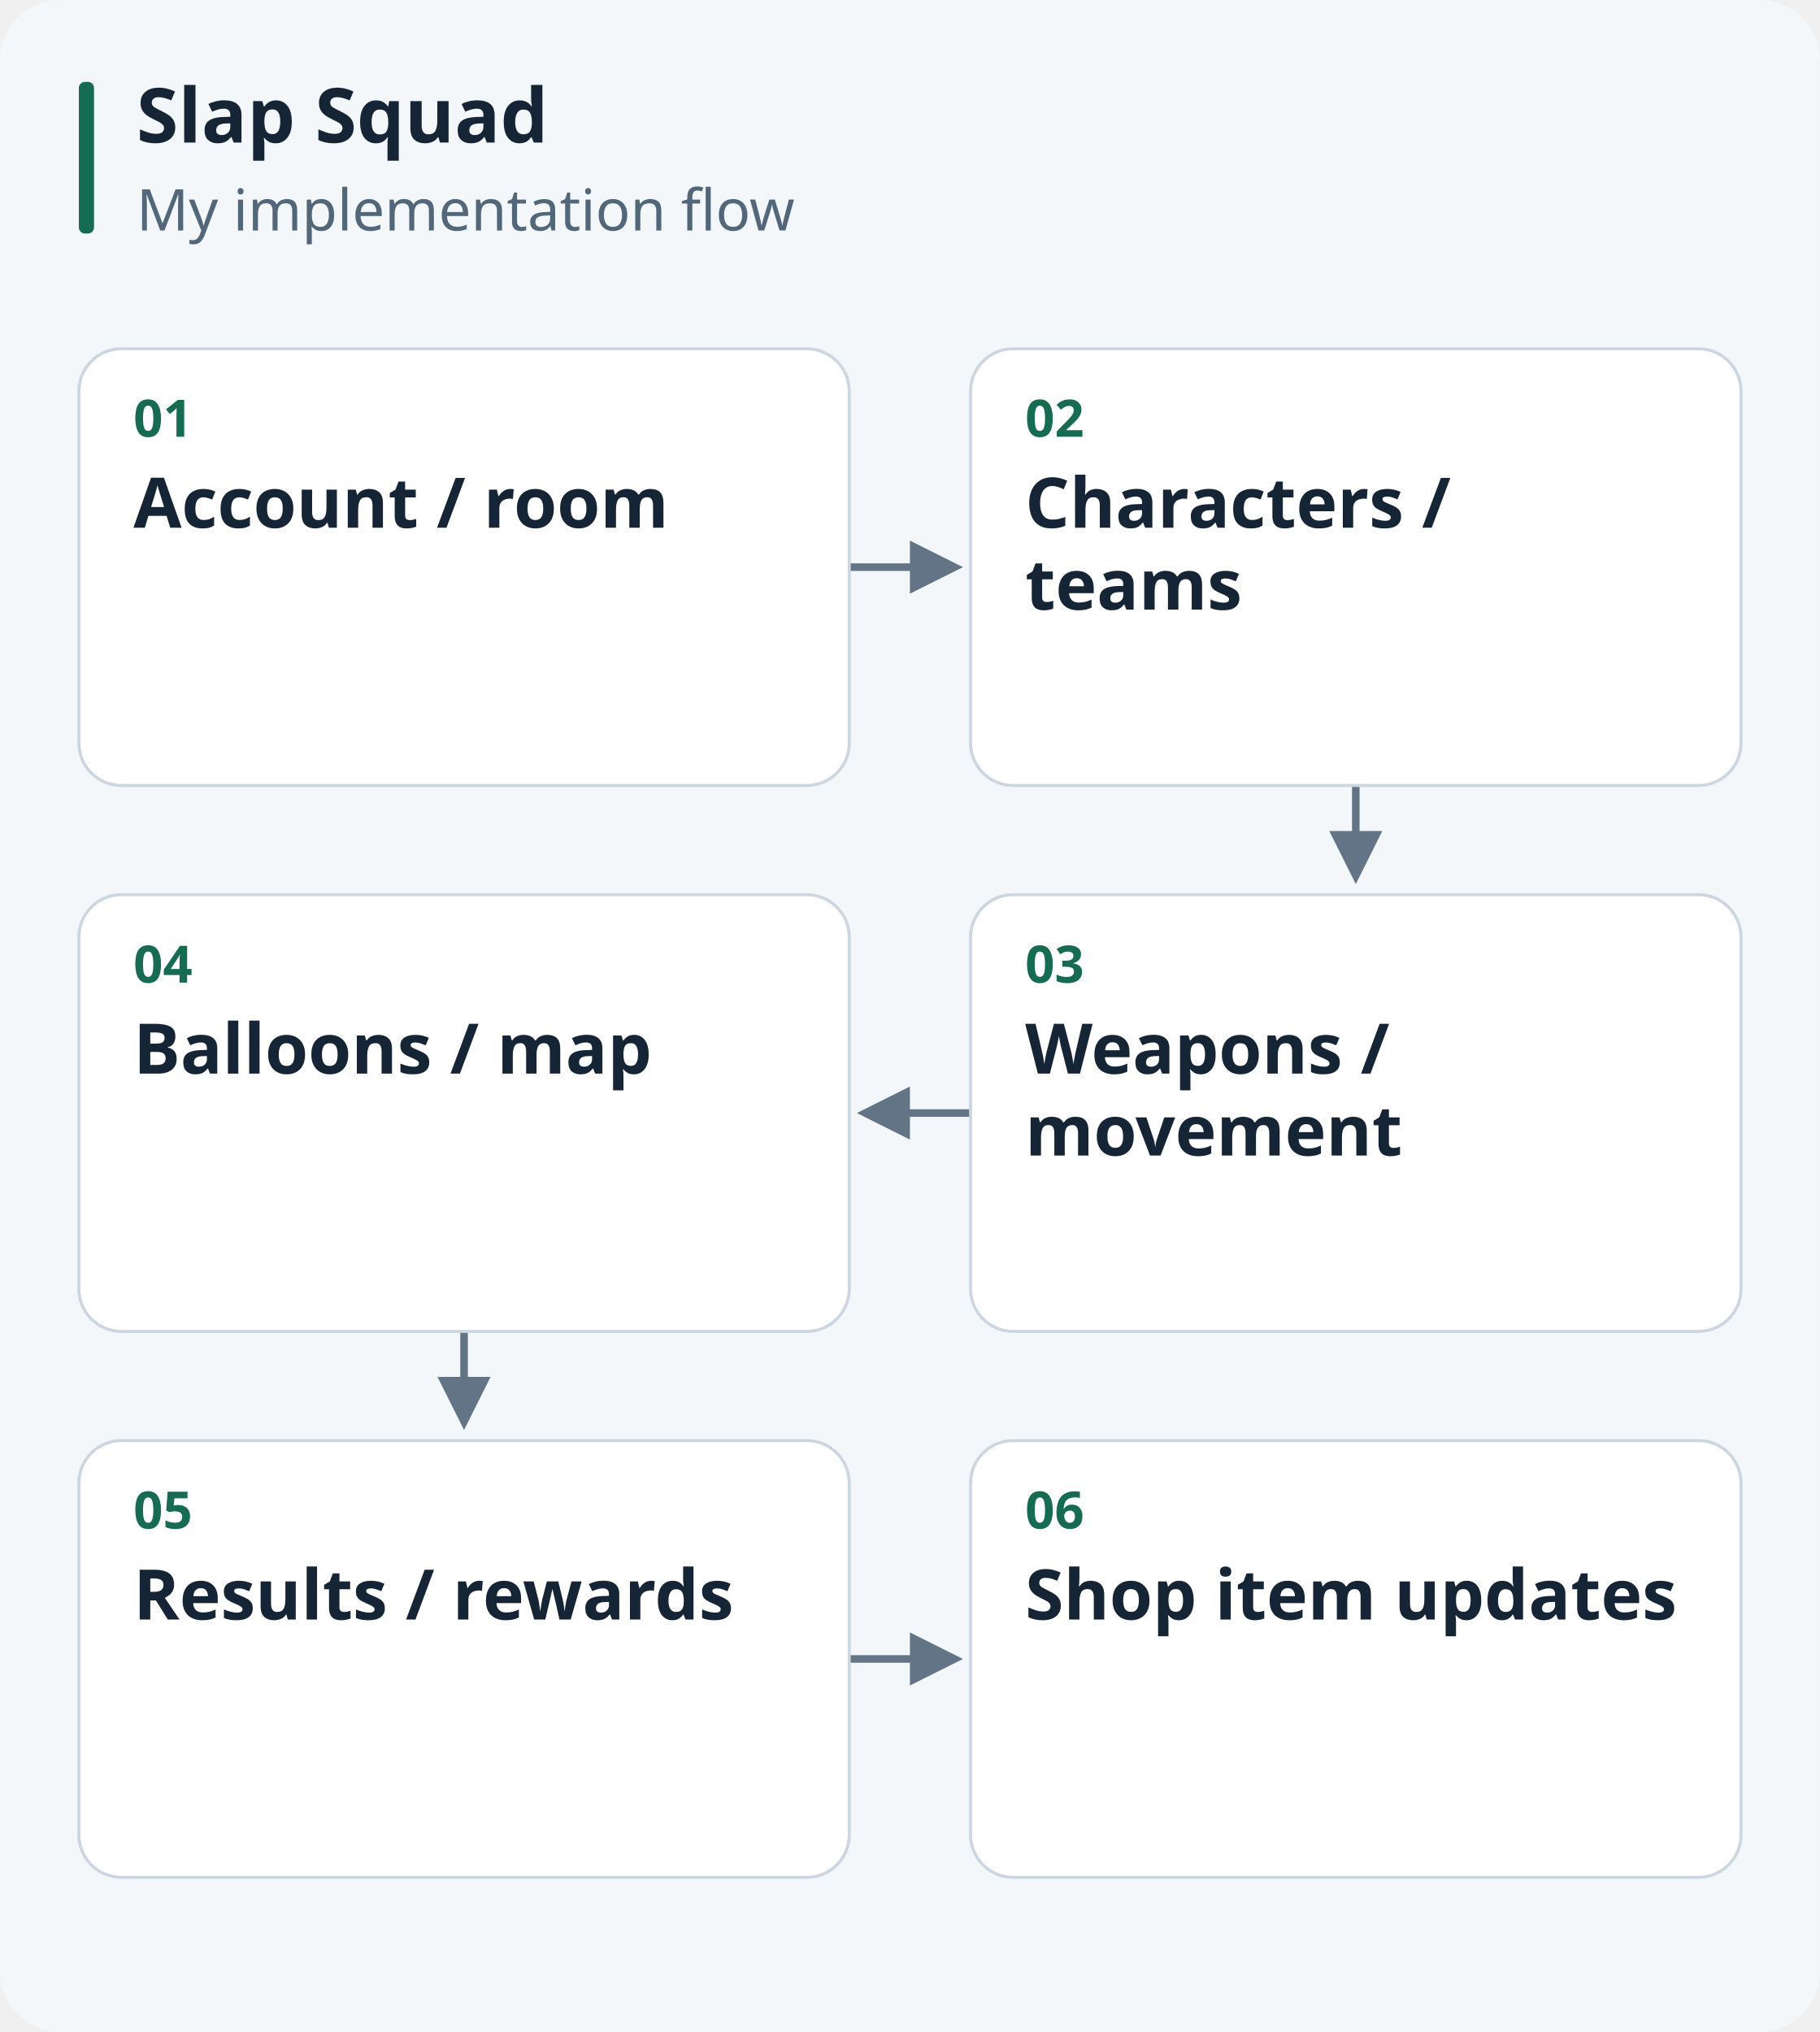
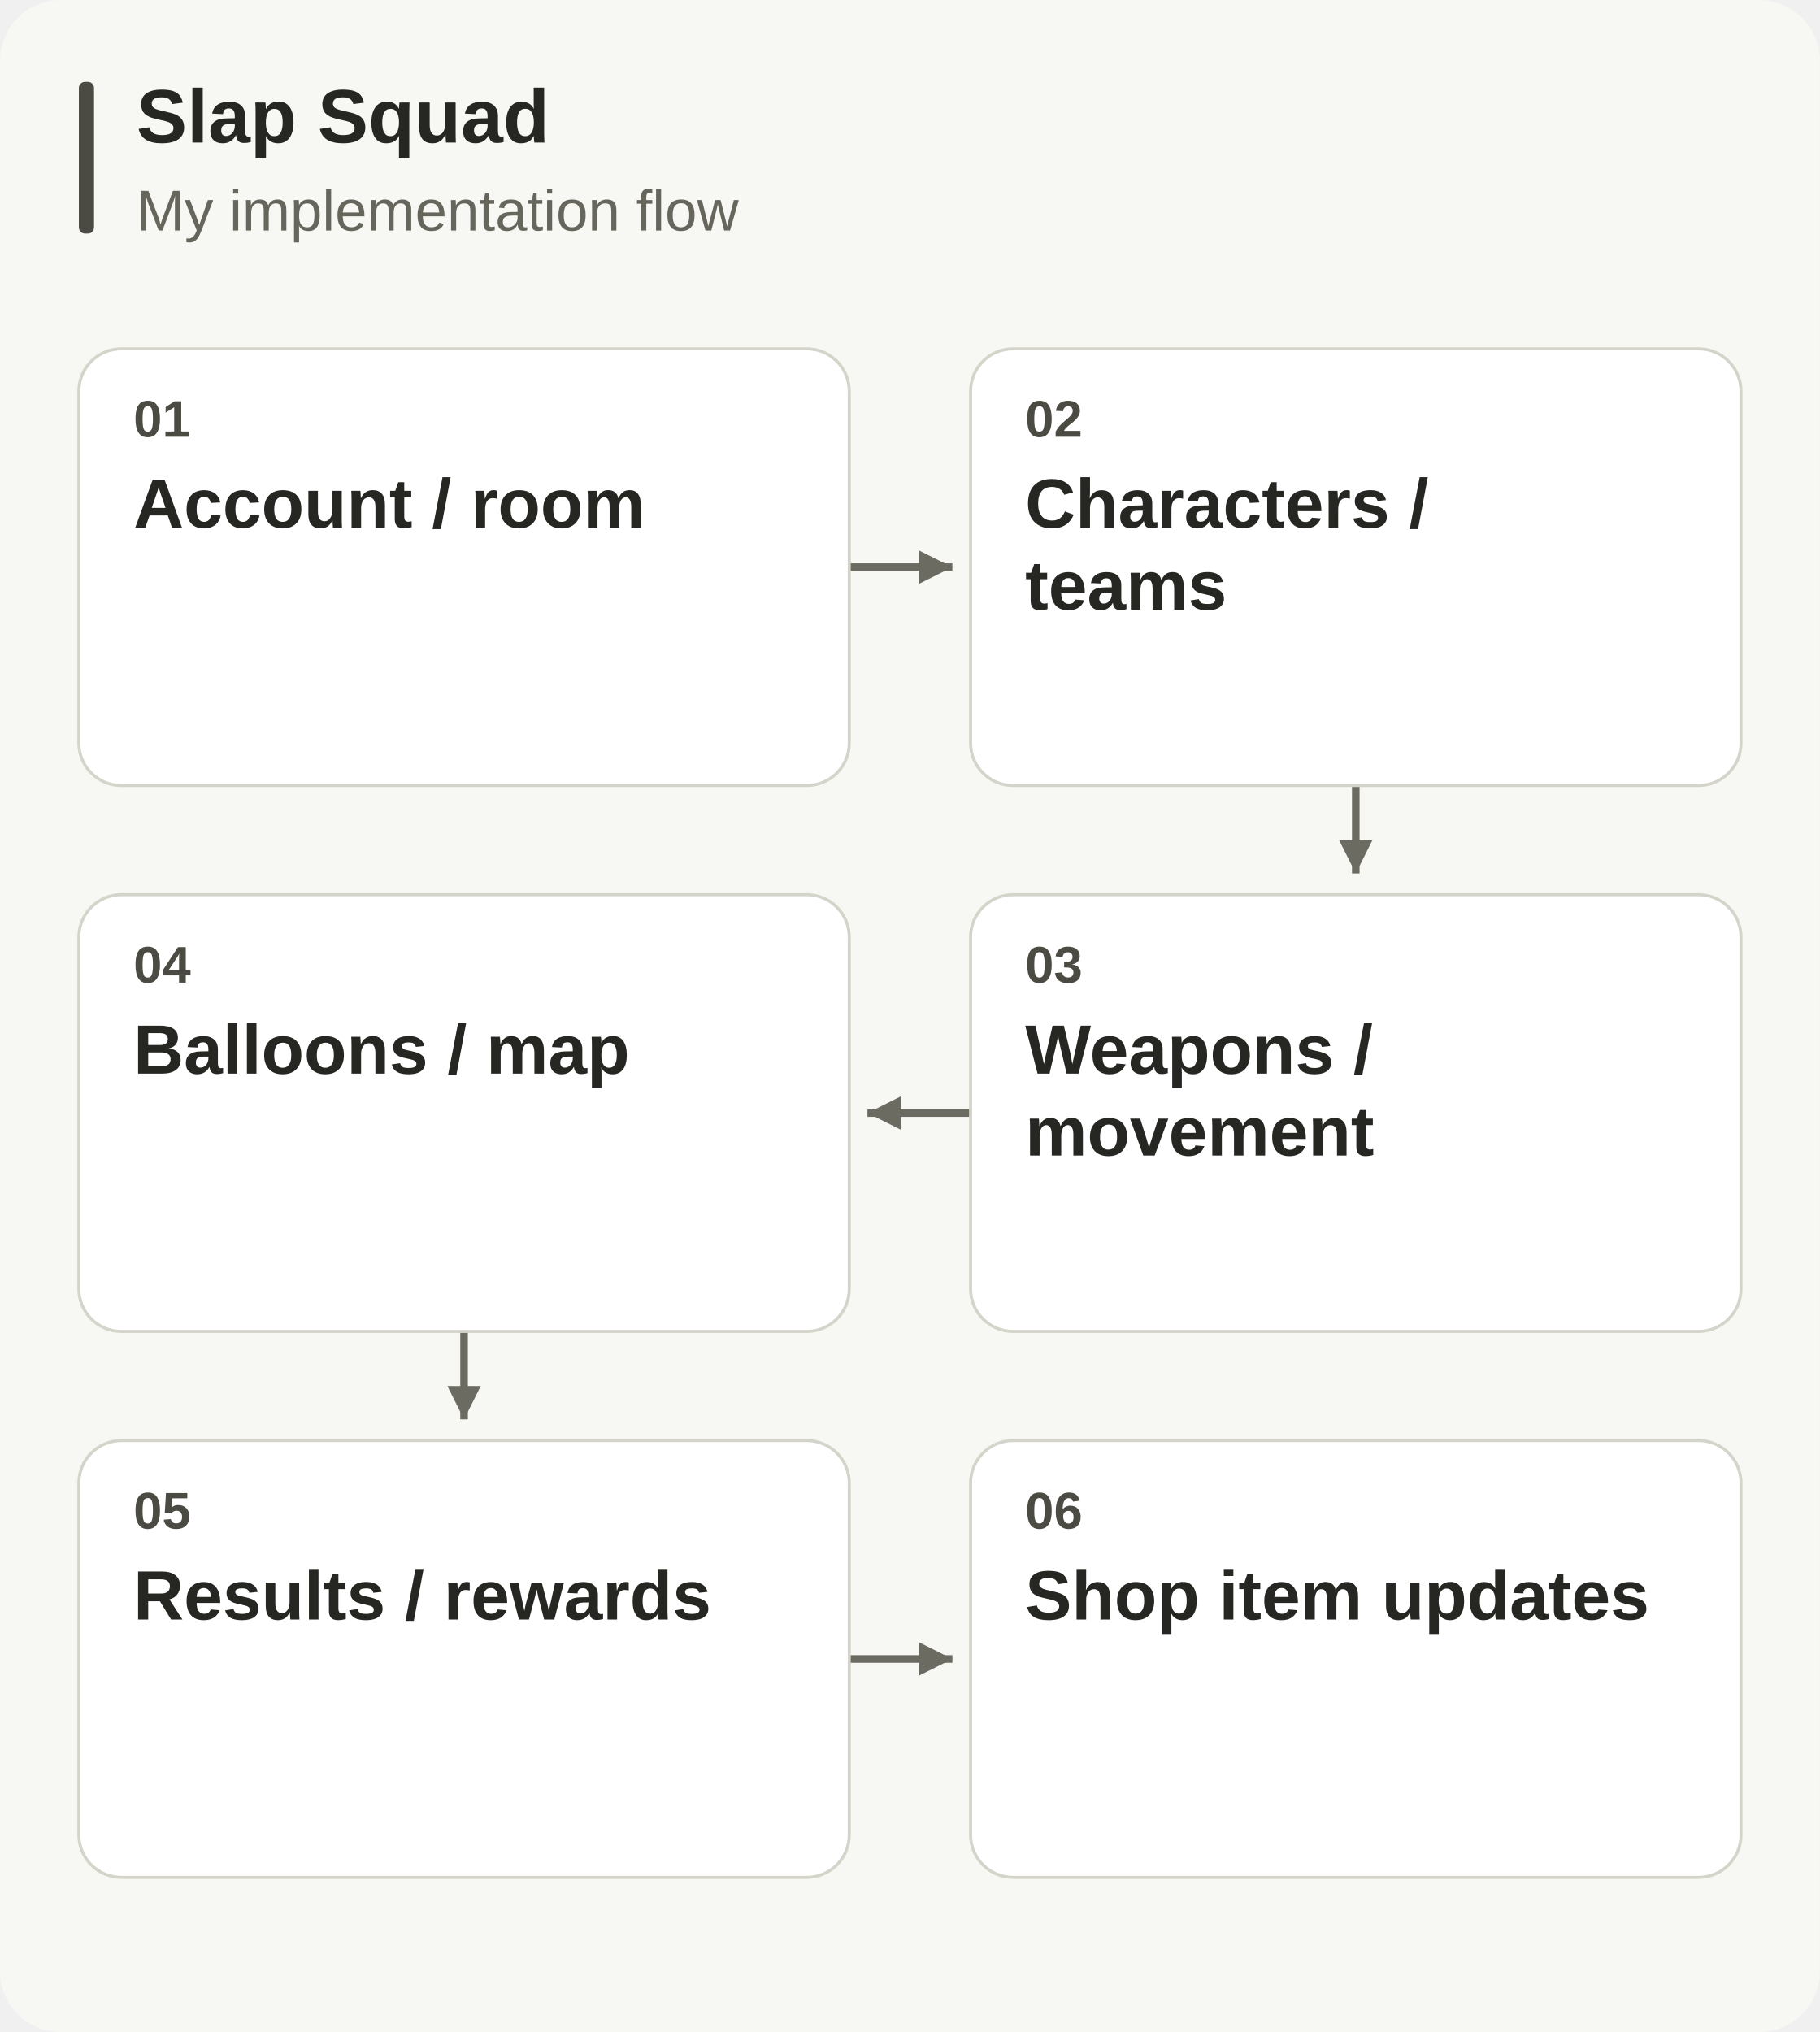
<svg xmlns="http://www.w3.org/2000/svg" width="600" height="670" viewBox="0 0 600 670" role="img" aria-labelledby="title desc">
-   <defs>
-     <marker id="arrow" viewBox="0 0 10 10" refX="8" refY="5" markerWidth="7" markerHeight="7" orient="auto-start-reverse">
-       <path d="M0 0 L10 5 L0 10Z" fill="#637487" />
-     </marker>
-   </defs>
-   <rect width="600" height="100%" rx="20" fill="#f4f7fa" />
-   <rect x="26" y="27" width="5" height="50" rx="2" fill="#166b52" />
-   <text x="45" y="47" fill="#152536" font-size="25" font-weight="700" font-family="Segoe UI,Malgun Gothic,Yu Gothic,sans-serif">Slap Squad</text>
-   <text x="45" y="76" fill="#53677b" font-size="19" font-family="Segoe UI,Malgun Gothic,Yu Gothic,sans-serif">My implementation flow</text>
-   <path d="M280 187 H314" fill="none" stroke="#637487" stroke-width="2.5" marker-end="url(#arrow)" />
-   <path d="M447 259 V288" fill="none" stroke="#637487" stroke-width="2.5" marker-end="url(#arrow)" />
-   <path d="M320 367 H286" fill="none" stroke="#637487" stroke-width="2.5" marker-end="url(#arrow)" />
-   <path d="M153 439 V468" fill="none" stroke="#637487" stroke-width="2.5" marker-end="url(#arrow)" />
-   <path d="M280 547 H314" fill="none" stroke="#637487" stroke-width="2.5" marker-end="url(#arrow)" />
-   <rect x="26" y="115" width="254" height="144" rx="14" fill="#fff" stroke="#cbd6e0" />
-   <text x="44" y="144" font-size="17" font-weight="700" fill="#166b52" font-family="Segoe UI,sans-serif">01</text>
-   <text x="44" y="174" fill="#152536" font-size="23" font-weight="600" font-family="Segoe UI,Malgun Gothic,Yu Gothic,sans-serif">Account / room</text>
-   <rect x="320" y="115" width="254" height="144" rx="14" fill="#fff" stroke="#cbd6e0" />
-   <text x="338" y="144" font-size="17" font-weight="700" fill="#166b52" font-family="Segoe UI,sans-serif">02</text>
-   <text x="338" y="174" fill="#152536" font-size="23" font-weight="600" font-family="Segoe UI,Malgun Gothic,Yu Gothic,sans-serif">Characters /</text>
-   <text x="338" y="201" fill="#152536" font-size="23" font-weight="600" font-family="Segoe UI,Malgun Gothic,Yu Gothic,sans-serif">teams</text>
-   <rect x="320" y="295" width="254" height="144" rx="14" fill="#fff" stroke="#cbd6e0" />
-   <text x="338" y="324" font-size="17" font-weight="700" fill="#166b52" font-family="Segoe UI,sans-serif">03</text>
-   <text x="338" y="354" fill="#152536" font-size="23" font-weight="600" font-family="Segoe UI,Malgun Gothic,Yu Gothic,sans-serif">Weapons /</text>
-   <text x="338" y="381" fill="#152536" font-size="23" font-weight="600" font-family="Segoe UI,Malgun Gothic,Yu Gothic,sans-serif">movement</text>
-   <rect x="26" y="295" width="254" height="144" rx="14" fill="#fff" stroke="#cbd6e0" />
-   <text x="44" y="324" font-size="17" font-weight="700" fill="#166b52" font-family="Segoe UI,sans-serif">04</text>
-   <text x="44" y="354" fill="#152536" font-size="23" font-weight="600" font-family="Segoe UI,Malgun Gothic,Yu Gothic,sans-serif">Balloons / map</text>
-   <rect x="26" y="475" width="254" height="144" rx="14" fill="#fff" stroke="#cbd6e0" />
-   <text x="44" y="504" font-size="17" font-weight="700" fill="#166b52" font-family="Segoe UI,sans-serif">05</text>
-   <text x="44" y="534" fill="#152536" font-size="23" font-weight="600" font-family="Segoe UI,Malgun Gothic,Yu Gothic,sans-serif">Results / rewards</text>
-   <rect x="320" y="475" width="254" height="144" rx="14" fill="#fff" stroke="#cbd6e0" />
-   <text x="338" y="504" font-size="17" font-weight="700" fill="#166b52" font-family="Segoe UI,sans-serif">06</text>
-   <text x="338" y="534" fill="#152536" font-size="23" font-weight="600" font-family="Segoe UI,Malgun Gothic,Yu Gothic,sans-serif">Shop item updates</text>
+   <rect width="600" height="100%" rx="20" fill="#f7f7f3" />
+   <rect x="26" y="27" width="5" height="50" rx="2" fill="#4b4b43" />
+   <text x="45" y="47" fill="#262623" font-size="25" font-weight="700" font-family="Segoe UI,Arial,sans-serif">Slap Squad</text>
+   <text x="45" y="76" fill="#66665d" font-size="19" font-family="Segoe UI,Arial,sans-serif">My implementation flow</text>
+   <path d="M280 187 H314" fill="none" stroke="#6b6b62" stroke-width="2.5" stroke-linejoin="round" />
+   <polygon points="314,187 303,181.5 303,192.5" fill="#6b6b62" />
+   <path d="M447 259 V288" fill="none" stroke="#6b6b62" stroke-width="2.5" stroke-linejoin="round" />
+   <polygon points="447,288 452.5,277 441.5,277" fill="#6b6b62" />
+   <path d="M320 367 H286" fill="none" stroke="#6b6b62" stroke-width="2.5" stroke-linejoin="round" />
+   <polygon points="286,367 297,372.5 297,361.5" fill="#6b6b62" />
+   <path d="M153 439 V468" fill="none" stroke="#6b6b62" stroke-width="2.5" stroke-linejoin="round" />
+   <polygon points="153,468 158.5,457 147.5,457" fill="#6b6b62" />
+   <path d="M280 547 H314" fill="none" stroke="#6b6b62" stroke-width="2.5" stroke-linejoin="round" />
+   <polygon points="314,547 303,541.5 303,552.5" fill="#6b6b62" />
+   <rect x="26" y="115" width="254" height="144" rx="14" fill="#fff" stroke="#d4d4ca" />
+   <text x="44" y="144" font-size="17" font-weight="700" fill="#4b4b43" font-family="Segoe UI,Arial,sans-serif">01</text>
+   <text x="44" y="174" fill="#262623" font-size="23" font-weight="600" font-family="Segoe UI,Arial,sans-serif">Account / room</text>
+   <rect x="320" y="115" width="254" height="144" rx="14" fill="#fff" stroke="#d4d4ca" />
+   <text x="338" y="144" font-size="17" font-weight="700" fill="#4b4b43" font-family="Segoe UI,Arial,sans-serif">02</text>
+   <text x="338" y="174" fill="#262623" font-size="23" font-weight="600" font-family="Segoe UI,Arial,sans-serif">Characters /</text>
+   <text x="338" y="201" fill="#262623" font-size="23" font-weight="600" font-family="Segoe UI,Arial,sans-serif">teams</text>
+   <rect x="320" y="295" width="254" height="144" rx="14" fill="#fff" stroke="#d4d4ca" />
+   <text x="338" y="324" font-size="17" font-weight="700" fill="#4b4b43" font-family="Segoe UI,Arial,sans-serif">03</text>
+   <text x="338" y="354" fill="#262623" font-size="23" font-weight="600" font-family="Segoe UI,Arial,sans-serif">Weapons /</text>
+   <text x="338" y="381" fill="#262623" font-size="23" font-weight="600" font-family="Segoe UI,Arial,sans-serif">movement</text>
+   <rect x="26" y="295" width="254" height="144" rx="14" fill="#fff" stroke="#d4d4ca" />
+   <text x="44" y="324" font-size="17" font-weight="700" fill="#4b4b43" font-family="Segoe UI,Arial,sans-serif">04</text>
+   <text x="44" y="354" fill="#262623" font-size="23" font-weight="600" font-family="Segoe UI,Arial,sans-serif">Balloons / map</text>
+   <rect x="26" y="475" width="254" height="144" rx="14" fill="#fff" stroke="#d4d4ca" />
+   <text x="44" y="504" font-size="17" font-weight="700" fill="#4b4b43" font-family="Segoe UI,Arial,sans-serif">05</text>
+   <text x="44" y="534" fill="#262623" font-size="23" font-weight="600" font-family="Segoe UI,Arial,sans-serif">Results / rewards</text>
+   <rect x="320" y="475" width="254" height="144" rx="14" fill="#fff" stroke="#d4d4ca" />
+   <text x="338" y="504" font-size="17" font-weight="700" fill="#4b4b43" font-family="Segoe UI,Arial,sans-serif">06</text>
+   <text x="338" y="534" fill="#262623" font-size="23" font-weight="600" font-family="Segoe UI,Arial,sans-serif">Shop item updates</text>
</svg>
